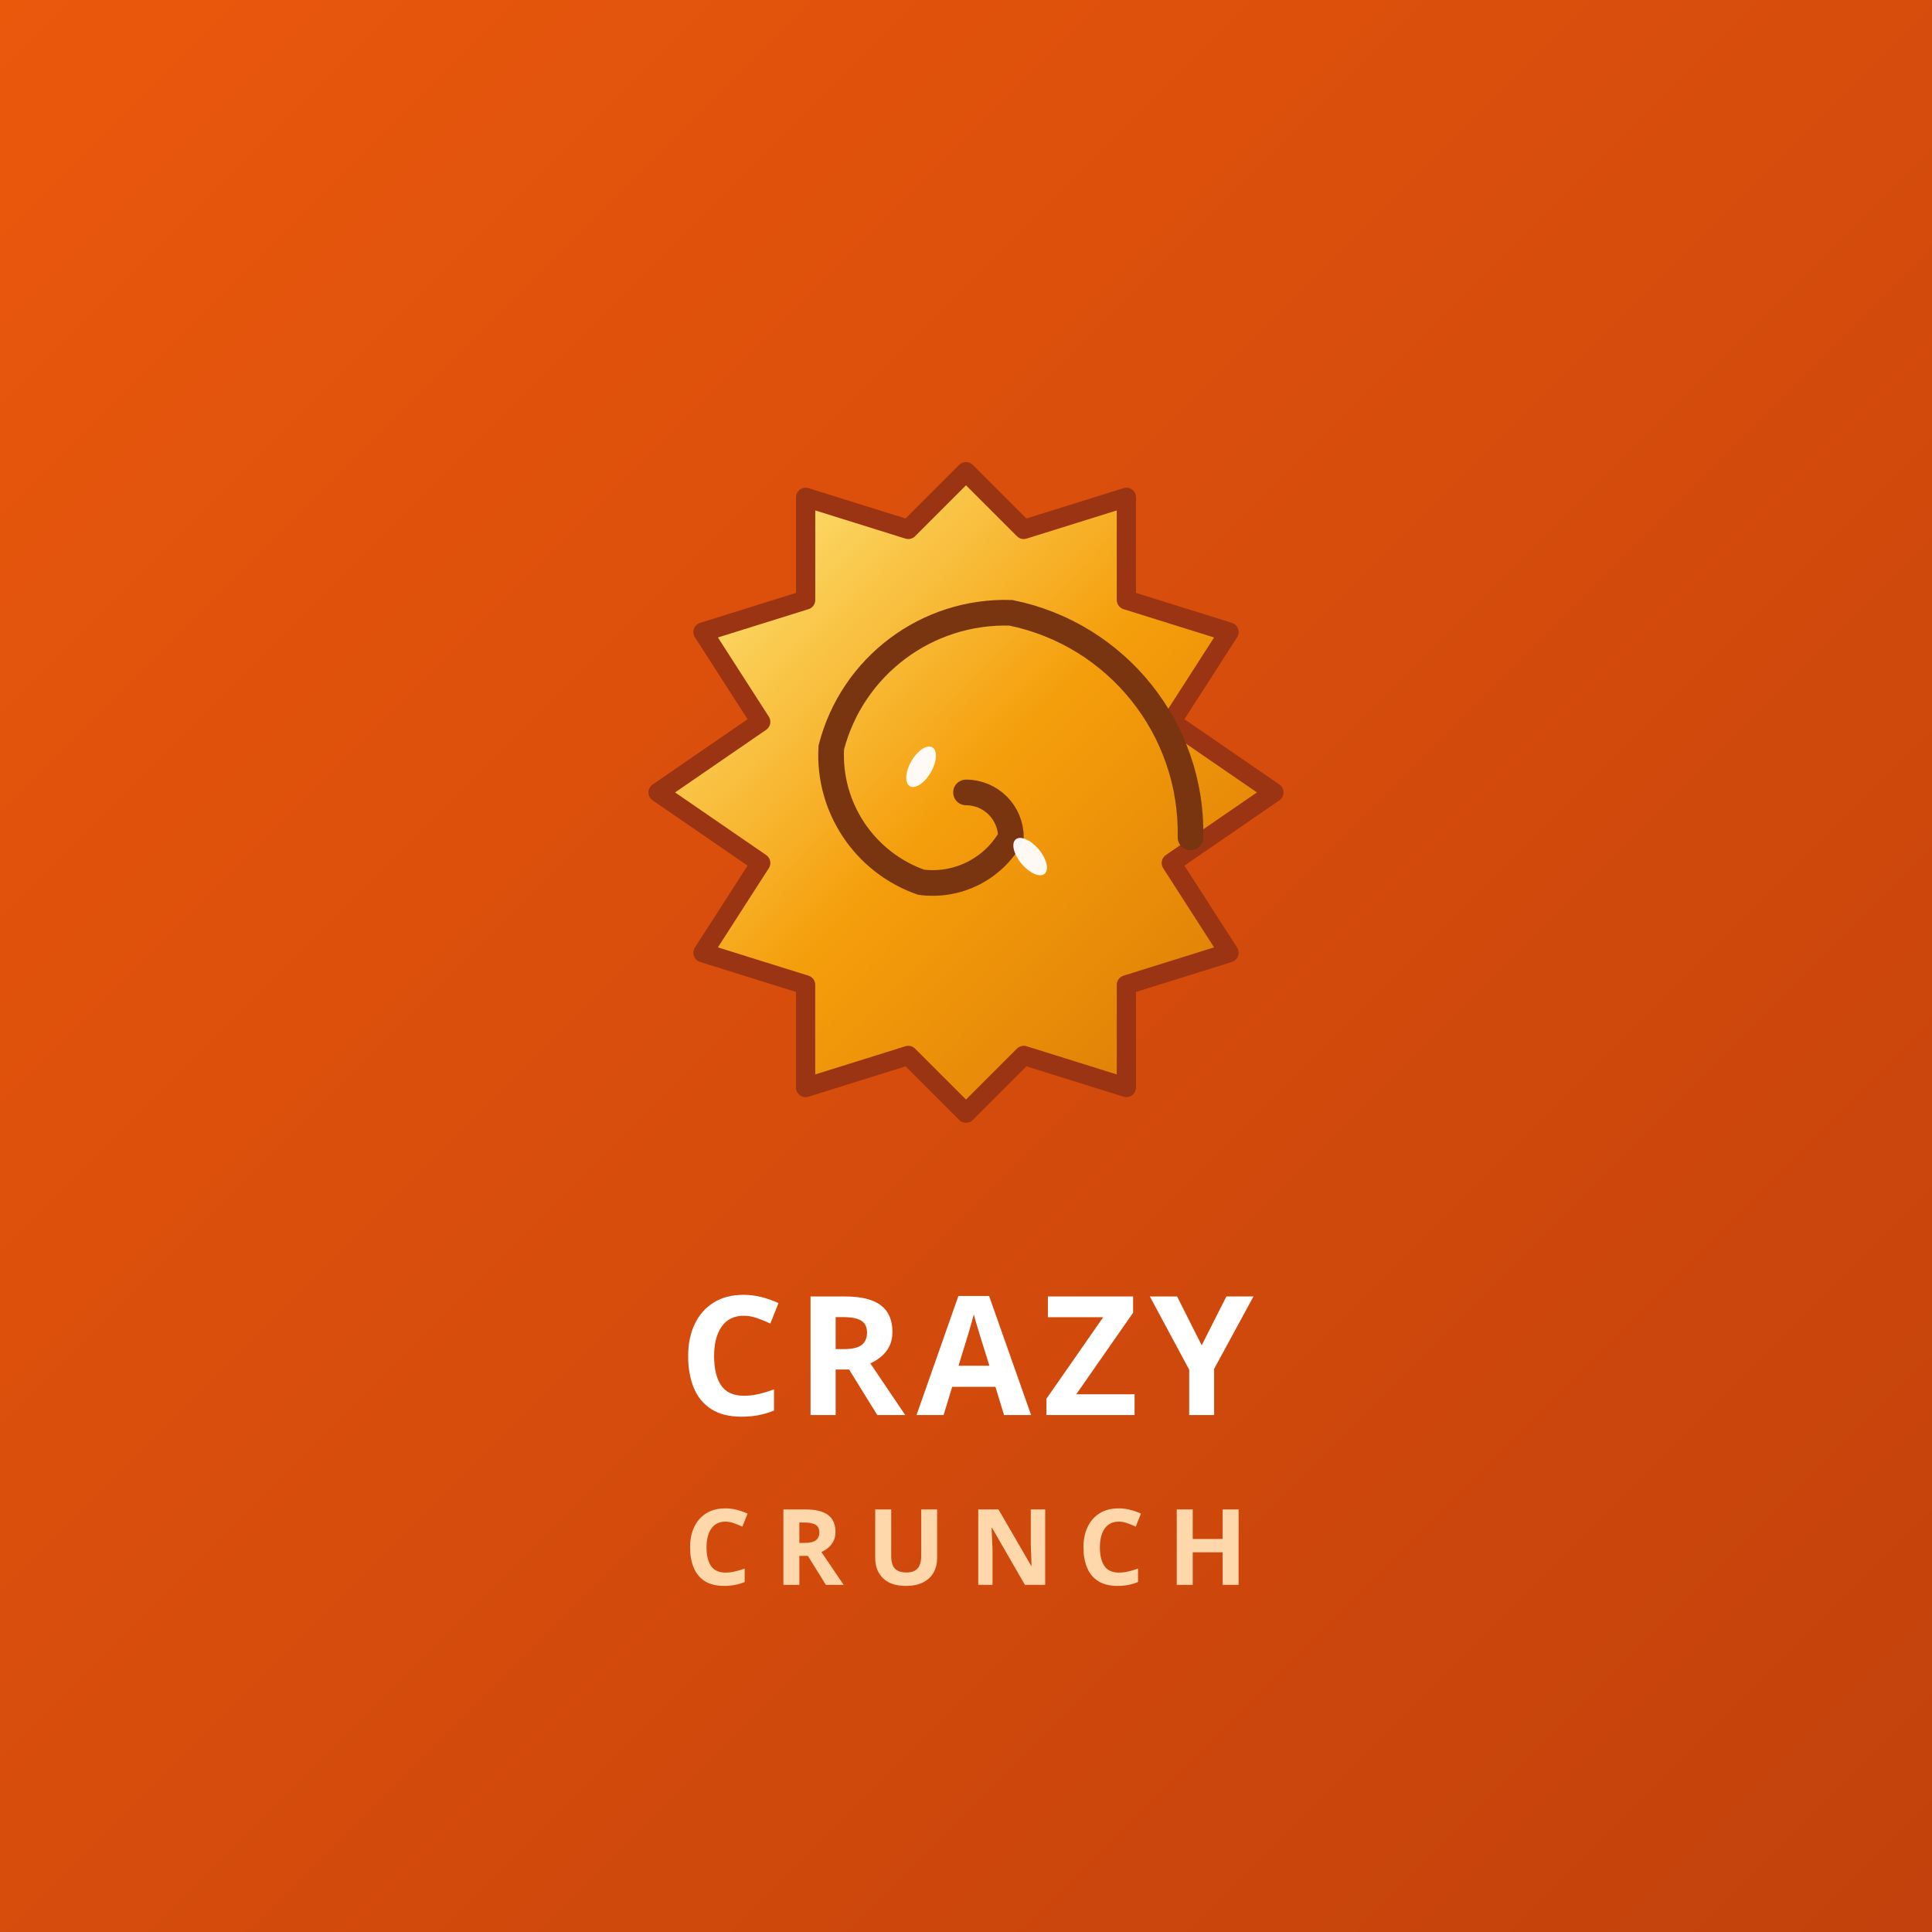
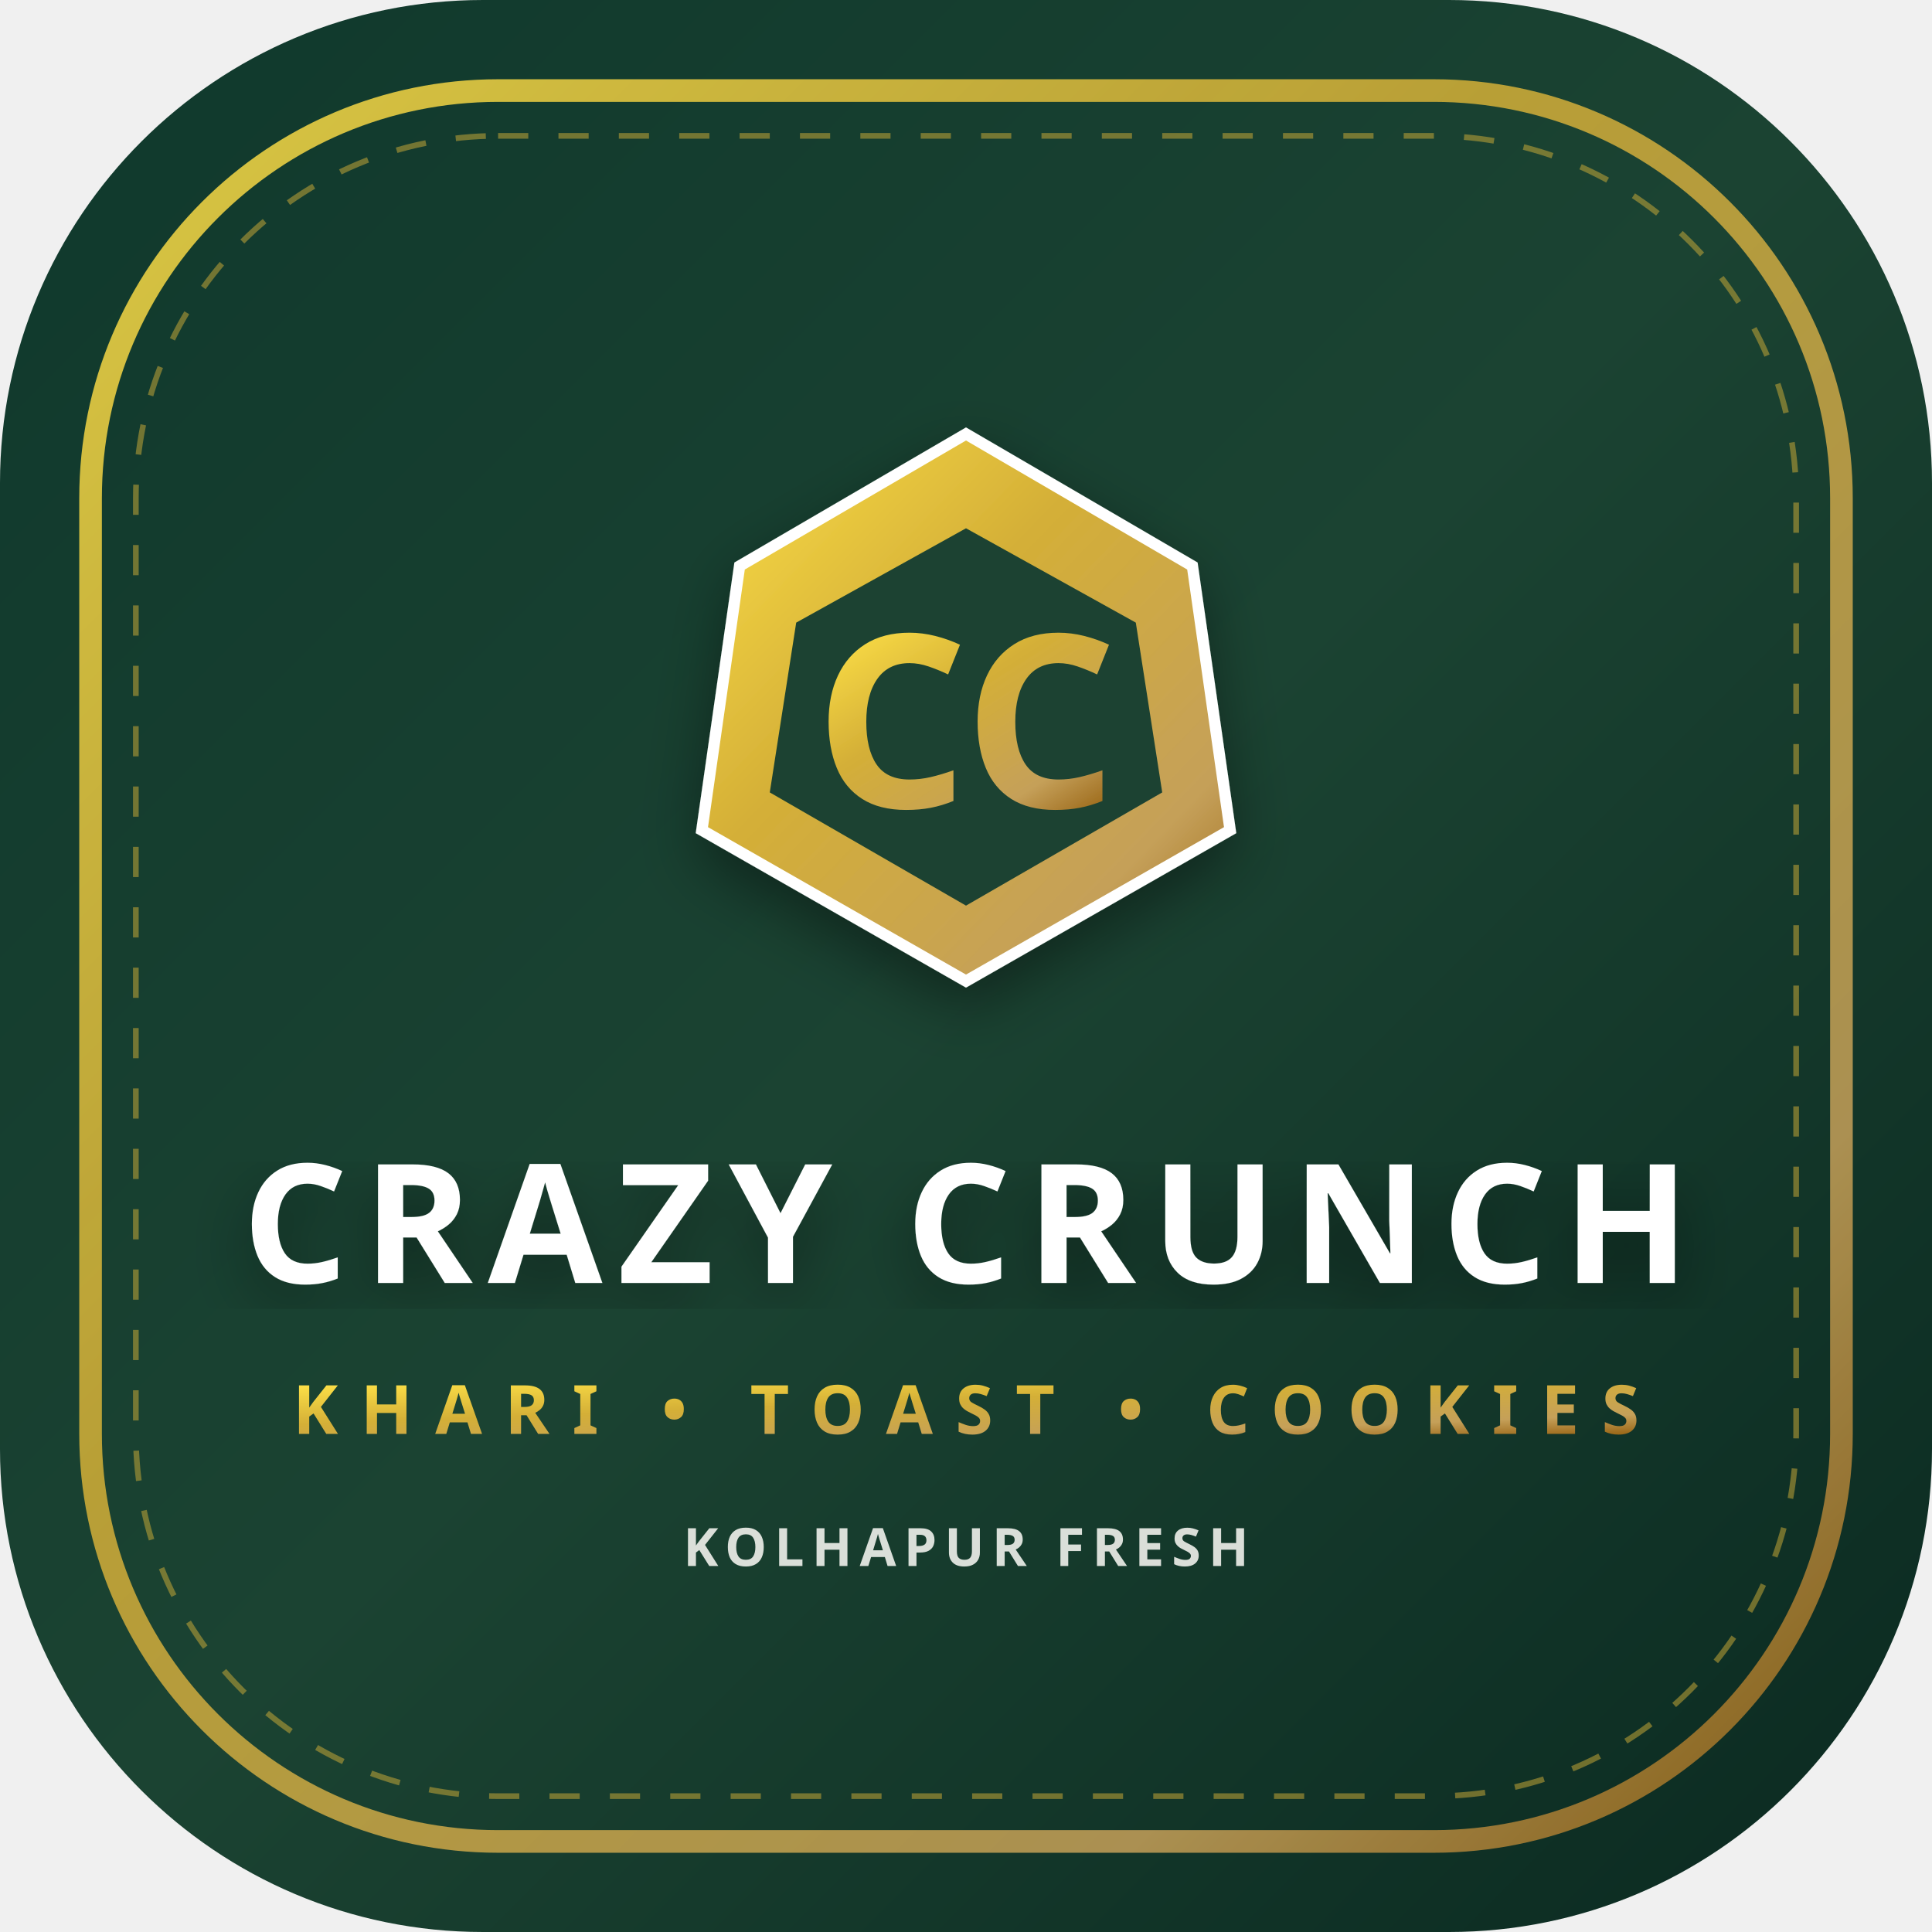
<svg xmlns="http://www.w3.org/2000/svg" viewBox="0 0 512 512" width="512" height="512">
  <defs>
-     <linearGradient id="bgGradMask" x1="0%" y1="0%" x2="100%" y2="100%">
-       <stop offset="0%" stop-color="#ea580c" />
-       <stop offset="100%" stop-color="#c2410c" />
+     <linearGradient id="bgGrad" x1="0%" y1="0%" x2="100%" y2="100%">
+       <stop offset="0%" stop-color="#0f382c" />
+       <stop offset="50%" stop-color="#1b4332" />
+       <stop offset="100%" stop-color="#0a2920" />
    </linearGradient>
-     <linearGradient id="goldGradMask" x1="0%" y1="0%" x2="100%" y2="100%">
-       <stop offset="0%" stop-color="#fef08a" />
-       <stop offset="50%" stop-color="#f59e0b" />
-       <stop offset="100%" stop-color="#d97706" />
+     <linearGradient id="goldGrad" x1="0%" y1="0%" x2="100%" y2="100%">
+       <stop offset="0%" stop-color="#fde047" />
+       <stop offset="40%" stop-color="#d4af37" />
+       <stop offset="80%" stop-color="#c5a059" />
+       <stop offset="100%" stop-color="#996515" />
    </linearGradient>
+     <filter id="logoGlow" x="-20%" y="-20%" width="140%" height="140%">
+       <feDropShadow dx="0" dy="6" stdDeviation="8" flood-color="#000000" flood-opacity="0.4" />
+     </filter>
  </defs>
-   <rect width="512" height="512" fill="url(#bgGradMask)" />
-   <g transform="translate(256, 210) scale(0.85)">
-     <path d="M 0,-100 L 18,-82 L 50,-92 L 50,-60 L 82,-50 L 64,-22 L 96,0 L 64,22 L 82,50 L 50,60 L 50,92 L 18,82 L 0,100 L -18,82 L -50,92 L -50,60 L -82,50 L -64,22 L -96,0 L -64,-22 L -82,-50 L -50,-60 L -50,-92 L -18,-82 Z" fill="url(#goldGradMask)" stroke="#9a3412" stroke-width="6" stroke-linejoin="round" />
-     <path d="M 0,0               A 14 14 0 0 1 14,14               A 28 28 0 0 1 -14,28               A 42 42 0 0 1 -42,-14               A 56 56 0 0 1 14,-56              A 70 70 0 0 1 70,14" fill="none" stroke="#78350f" stroke-width="8" stroke-linecap="round" />
-     <ellipse cx="-14" cy="-8" rx="3.5" ry="7" transform="rotate(30 -14 -8)" fill="#fff" opacity="0.95" />
-     <ellipse cx="20" cy="20" rx="3.5" ry="7" transform="rotate(-40 20 20)" fill="#fff" opacity="0.95" />
+   <rect width="512" height="512" rx="128" fill="url(#bgGrad)" />
+   <rect x="24" y="24" width="464" height="464" rx="108" fill="none" stroke="url(#goldGrad)" stroke-width="6" opacity="0.85" />
+   <rect x="36" y="36" width="440" height="440" rx="96" fill="none" stroke="#d4af37" stroke-width="1.5" stroke-dasharray="8,8" opacity="0.5" />
+   <g filter="url(#logoGlow)" transform="translate(256, 190)">
+     <path d="M-60,-40 L0,-75 L60,-40 L70,30 L0,70 L-70,30 Z" fill="url(#goldGrad)" stroke="#ffffff" stroke-width="3" />
+     <path d="M-45,-25 L0,-50 L45,-25 L52,20 L0,50 L-52,20 Z" fill="#1b4332" />
+     <text x="0" y="24" text-anchor="middle" font-family="'Outfit', 'Plus Jakarta Sans', sans-serif" font-weight="900" font-size="64" fill="url(#goldGrad)">CC</text>
  </g>
-   <text x="256" y="375" text-anchor="middle" font-family="'Outfit', 'Impact', sans-serif" font-weight="900" font-size="44" fill="#ffffff" letter-spacing="3">
-     CRAZY
-   </text>
-   <text x="256" y="420" text-anchor="middle" font-family="'Outfit', 'Impact', sans-serif" font-weight="800" font-size="28" fill="#fed7aa" letter-spacing="6">
-     CRUNCH
-   </text>
+   <text x="256" y="340" text-anchor="middle" font-family="'Outfit', 'Plus Jakarta Sans', sans-serif" font-weight="900" font-size="44" fill="#ffffff" letter-spacing="4" filter="url(#logoGlow)">CRAZY CRUNCH</text>
+   <text x="256" y="380" text-anchor="middle" font-family="'Plus Jakarta Sans', sans-serif" font-weight="700" font-size="18" fill="url(#goldGrad)" letter-spacing="6">KHARI • TOAST • COOKIES</text>
+   <text x="256" y="415" text-anchor="middle" font-family="'Plus Jakarta Sans', sans-serif" font-weight="600" font-size="14" fill="#fdfbf7" opacity="0.85" letter-spacing="2">KOLHAPUR FRESH</text>
</svg>
